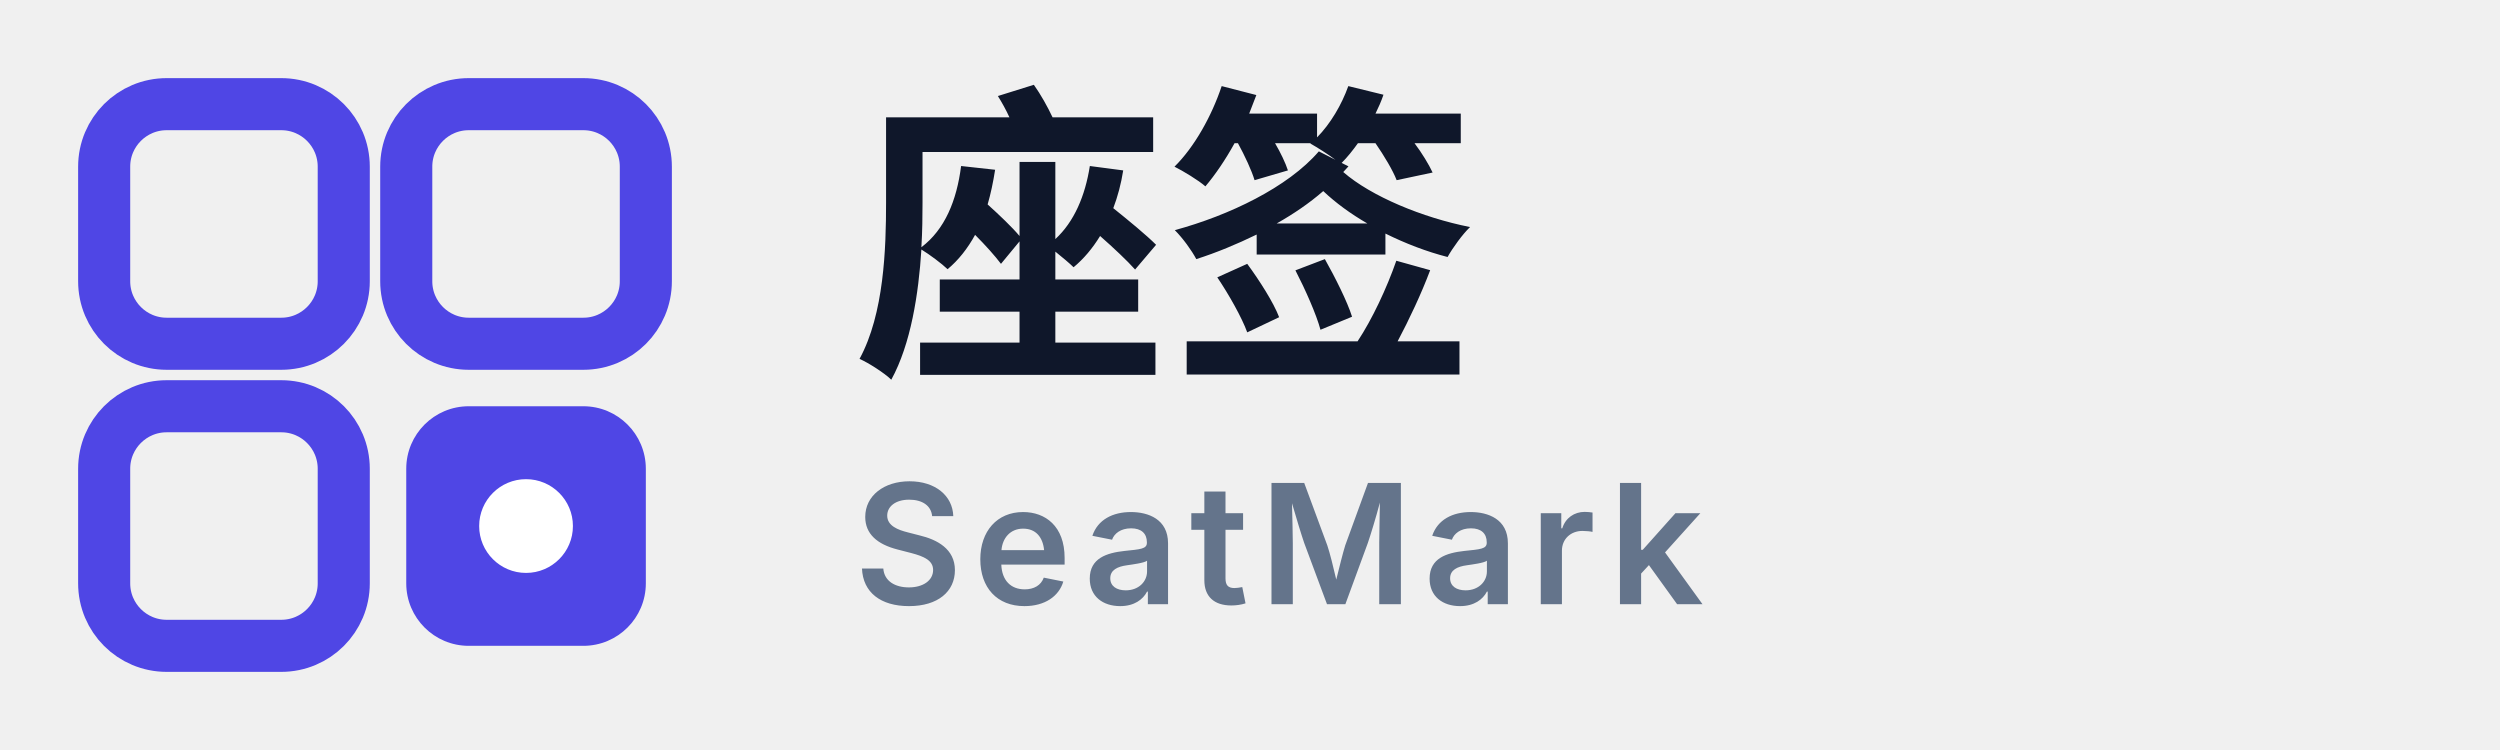
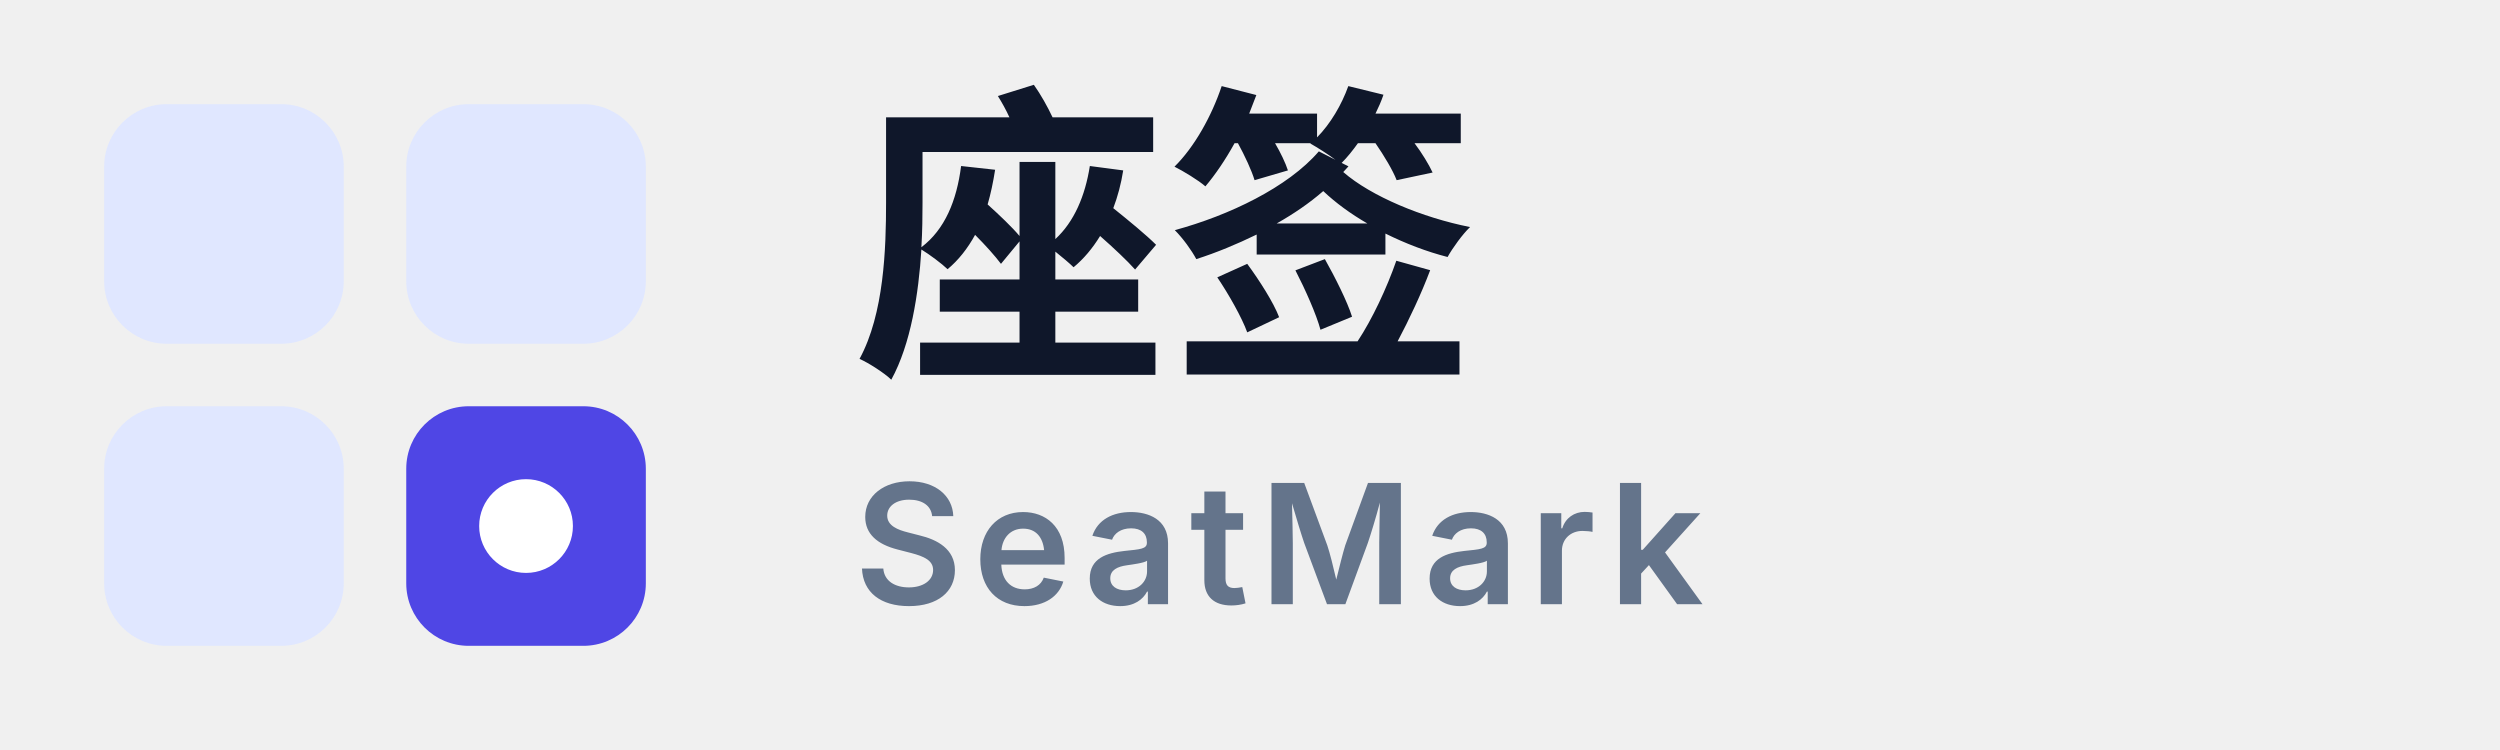
<svg xmlns="http://www.w3.org/2000/svg" viewBox="0 0 240 72" width="240" height="72">
  <g transform="translate(4,4) scale(1)">
-     <rect x="6" y="6" width="23" height="23" rx="6" fill="none" stroke="#4f46e5" stroke-width="5" />
-     <rect x="35" y="6" width="23" height="23" rx="6" fill="none" stroke="#4f46e5" stroke-width="5" />
-     <rect x="6" y="35" width="23" height="23" rx="6" fill="none" stroke="#4f46e5" stroke-width="5" />
+     <rect x="6" y="6" width="23" height="23" rx="6" fill="#e0e7ff" />
+     <rect x="35" y="6" width="23" height="23" rx="6" fill="#e0e7ff" />
+     <rect x="6" y="35" width="23" height="23" rx="6" fill="#e0e7ff" />
    <rect x="35" y="35" width="23" height="23" rx="6" fill="#4f46e5" />
    <circle cx="46.5" cy="46.5" r="4.5" fill="#fff" />
  </g>
  <text x="82" y="34" font-family="'PingFang SC','Noto Sans CJK SC','Microsoft YaHei',sans-serif" font-size="30" font-weight="700" fill="#0f172a">座签</text>
  <text x="82" y="58" font-family="'Inter','SF Pro Display','Segoe UI',system-ui,sans-serif" font-size="16" font-weight="600" letter-spacing="1" fill="#64748b">SeatMark</text>
</svg>
